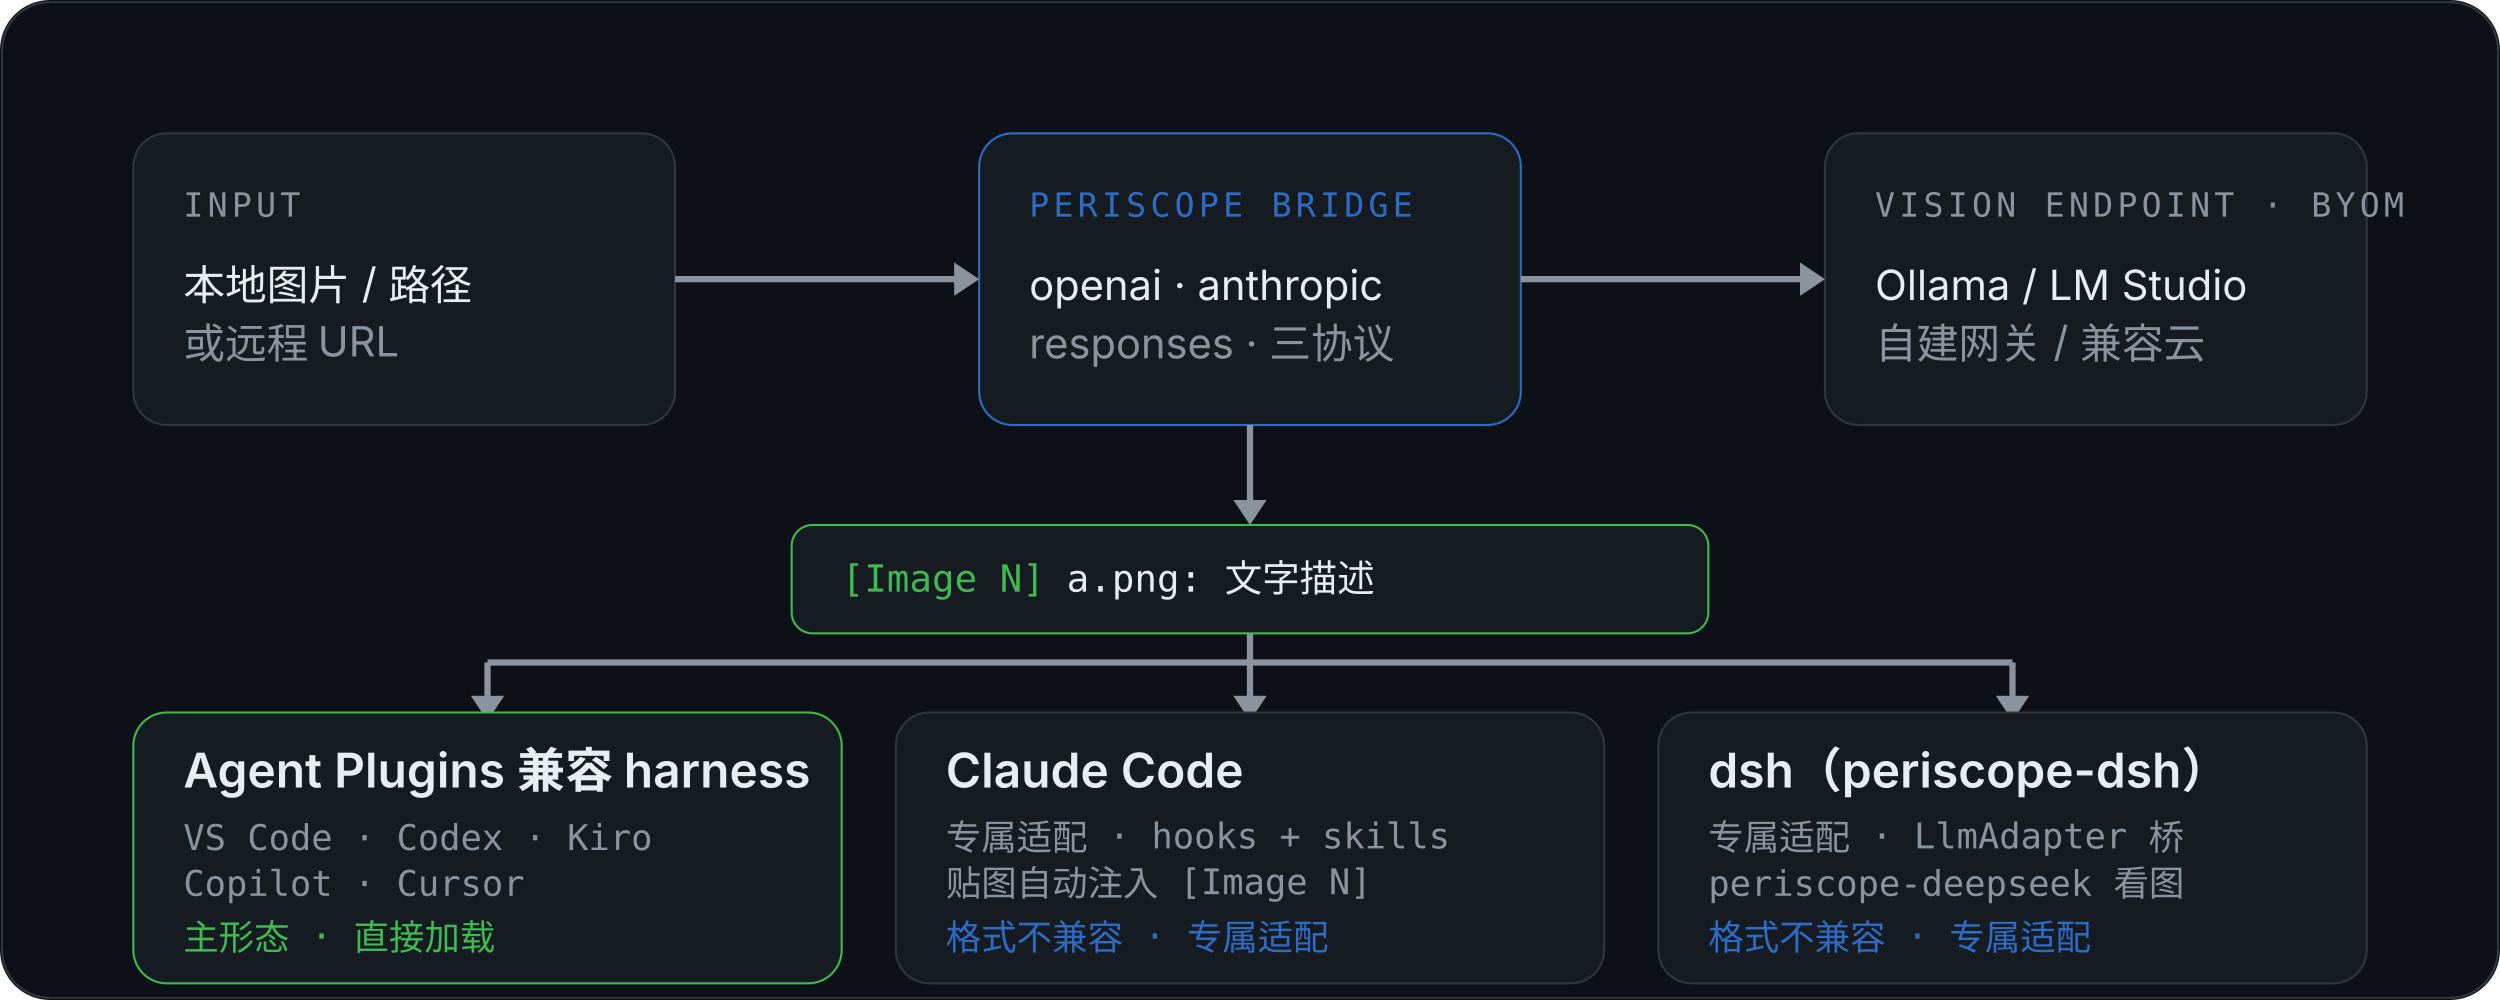
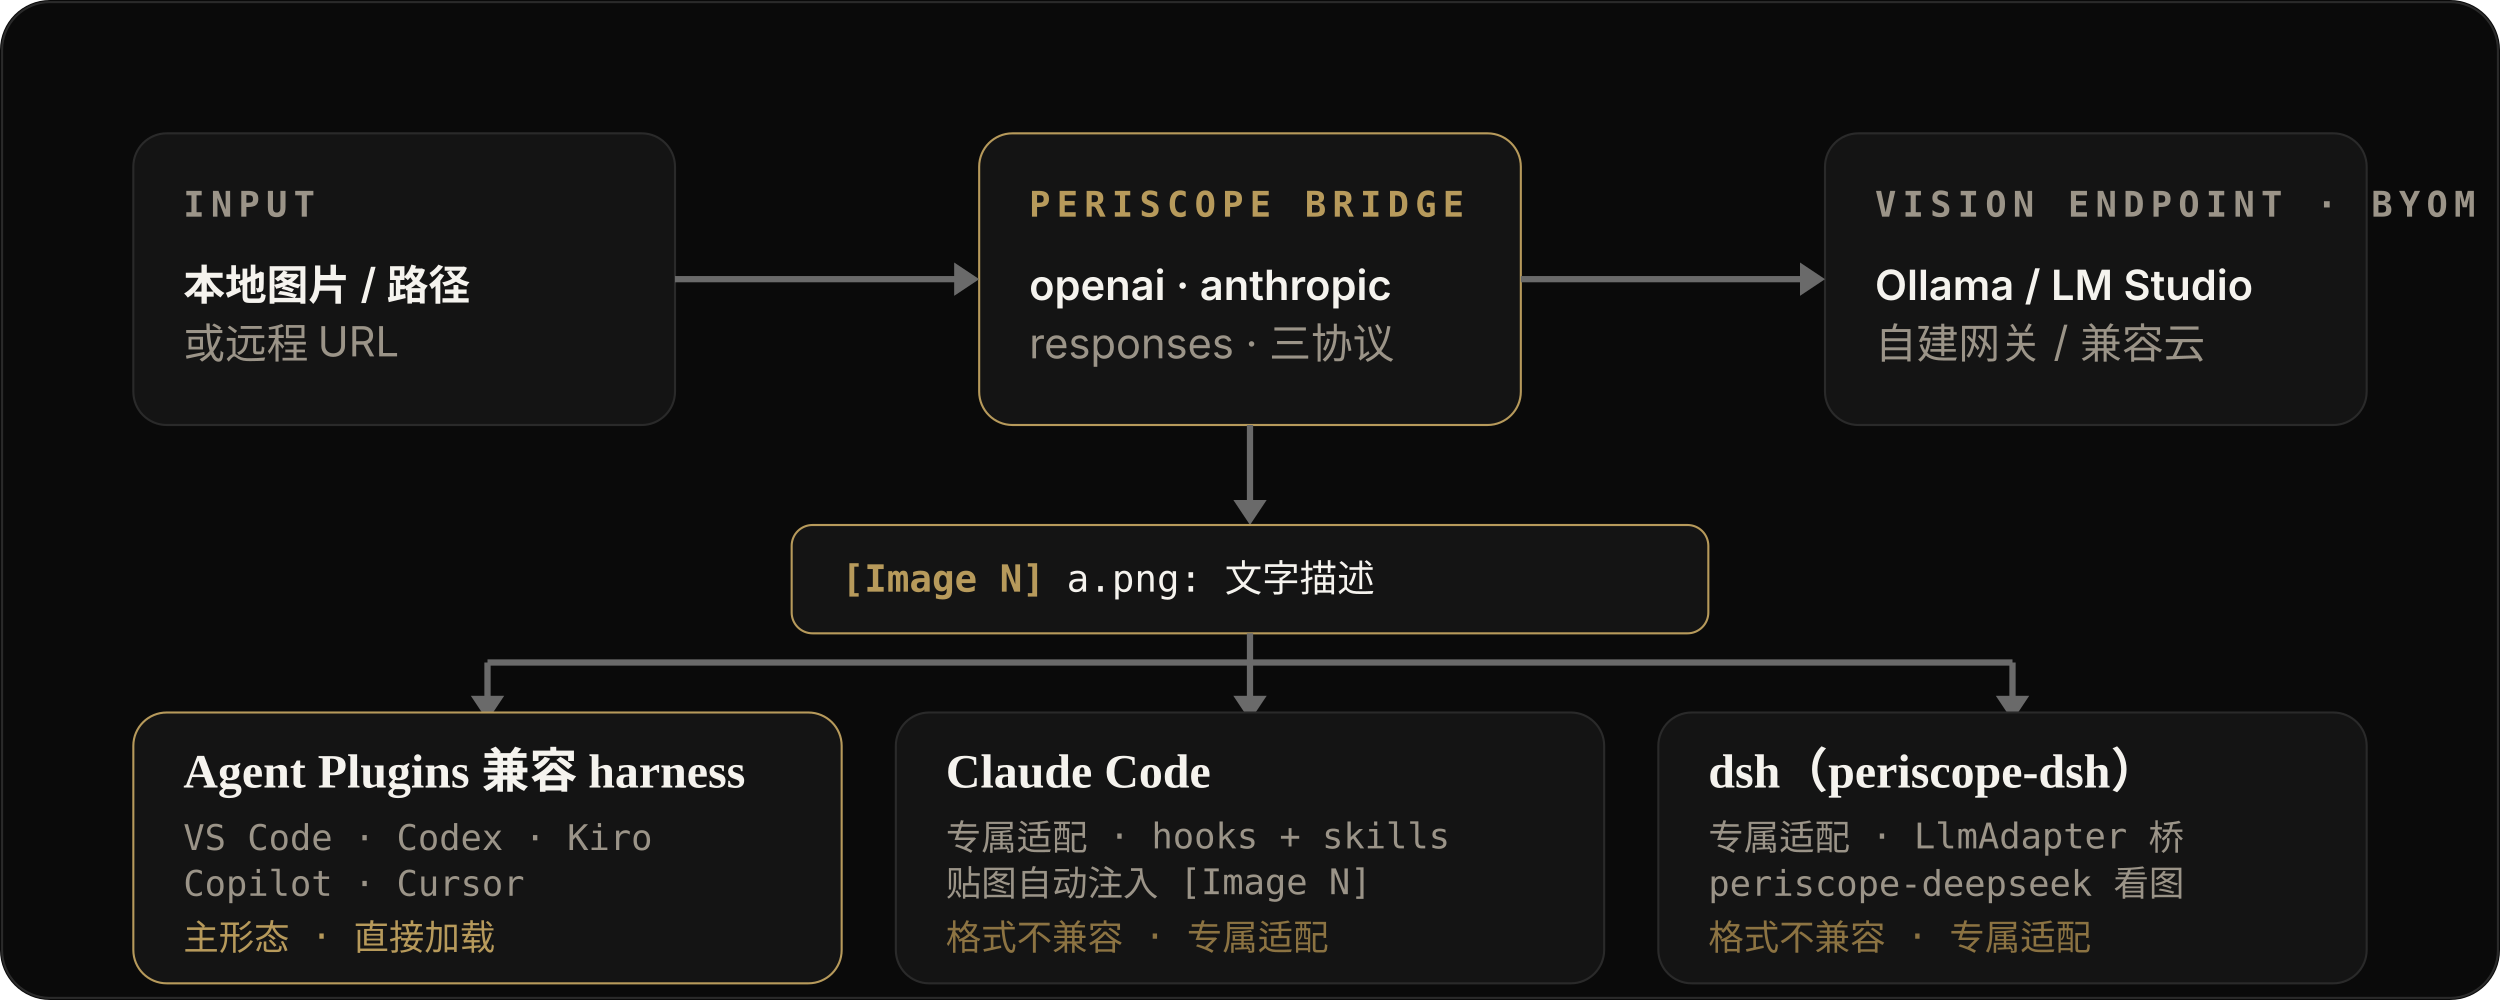
<svg xmlns="http://www.w3.org/2000/svg" width="1200" height="480" viewBox="0 0 1200 480" role="img" aria-labelledby="title desc">
-   <rect width="1200" height="480" rx="24" fill="#0d1117" />
-   <rect x="1" y="1" width="1198" height="478" rx="23" fill="none" stroke="#30363d" />
+   <rect width="1200" height="480" rx="24" fill="#0A0A0A" />
+   <rect x="1" y="1" width="1198" height="478" rx="23" fill="none" stroke="#2A2A2A" />
  <g>
-     <rect x="64" y="64" width="260" height="140" rx="16" fill="#161b22" stroke="#30363d" />
-     <text x="88" y="104" font-family="ui-monospace, SFMono-Regular, Menlo, monospace" font-size="16" letter-spacing="2" fill="#8b949e">INPUT</text>
-     <text x="88" y="144" font-family="-apple-system, BlinkMacSystemFont, Segoe UI, PingFang SC, sans-serif" font-size="20" fill="#e6edf3">本地图片 / 路径</text>
-     <text x="88" y="172" font-family="-apple-system, BlinkMacSystemFont, Segoe UI, PingFang SC, sans-serif" font-size="20" fill="#8b949e">或远程 URL</text>
-     <rect x="470" y="64" width="260" height="140" rx="16" fill="#161b22" stroke="#2e6cc4" />
-     <text x="494" y="104" font-family="ui-monospace, SFMono-Regular, Menlo, monospace" font-size="16" letter-spacing="2" fill="#2e6cc4">PERISCOPE BRIDGE</text>
-     <text x="494" y="144" font-family="-apple-system, BlinkMacSystemFont, Segoe UI, PingFang SC, sans-serif" font-size="20" fill="#e6edf3">openai · anthropic</text>
-     <text x="494" y="172" font-family="-apple-system, BlinkMacSystemFont, Segoe UI, PingFang SC, sans-serif" font-size="20" fill="#8b949e">responses · 三协议</text>
-     <rect x="876" y="64" width="260" height="140" rx="16" fill="#161b22" stroke="#30363d" />
-     <text x="900" y="104" font-family="ui-monospace, SFMono-Regular, Menlo, monospace" font-size="16" letter-spacing="2" fill="#8b949e">VISION ENDPOINT · BYOM</text>
-     <text x="900" y="144" font-family="-apple-system, BlinkMacSystemFont, Segoe UI, PingFang SC, sans-serif" font-size="20" fill="#e6edf3">Ollama / LM Studio</text>
-     <text x="900" y="172" font-family="-apple-system, BlinkMacSystemFont, Segoe UI, PingFang SC, sans-serif" font-size="20" fill="#8b949e">自建网关 / 兼容云</text>
+     <rect x="64" y="64" width="260" height="140" rx="16" fill="#141414" stroke="#2A2A2A" />
+     <text x="88" y="104" font-family="ui-monospace, SFMono-Regular, Menlo, monospace" font-size="17" font-weight="700" letter-spacing="3" fill="#9B9488">INPUT</text>
+     <text x="88" y="144" font-family="-apple-system, BlinkMacSystemFont, Segoe UI, PingFang SC, sans-serif" font-size="20" font-weight="600" fill="#F5F3EE">本地图片 / 路径</text>
+     <text x="88" y="172" font-family="-apple-system, BlinkMacSystemFont, Segoe UI, PingFang SC, sans-serif" font-size="20" font-weight="400" fill="#9B9488">或远程 URL</text>
+     <rect x="470" y="64" width="260" height="140" rx="16" fill="#141414" stroke="#B79A5B" />
+     <text x="494" y="104" font-family="ui-monospace, SFMono-Regular, Menlo, monospace" font-size="17" font-weight="700" letter-spacing="3" fill="#B79A5B">PERISCOPE BRIDGE</text>
+     <text x="494" y="144" font-family="-apple-system, BlinkMacSystemFont, Segoe UI, PingFang SC, sans-serif" font-size="20" font-weight="600" fill="#F5F3EE">openai · anthropic</text>
+     <text x="494" y="172" font-family="-apple-system, BlinkMacSystemFont, Segoe UI, PingFang SC, sans-serif" font-size="20" font-weight="400" fill="#9B9488">responses · 三协议</text>
+     <rect x="876" y="64" width="260" height="140" rx="16" fill="#141414" stroke="#2A2A2A" />
+     <text x="900" y="104" font-family="ui-monospace, SFMono-Regular, Menlo, monospace" font-size="17" font-weight="700" letter-spacing="3" fill="#9B9488">VISION ENDPOINT · BYOM</text>
+     <text x="900" y="144" font-family="-apple-system, BlinkMacSystemFont, Segoe UI, PingFang SC, sans-serif" font-size="20" font-weight="600" fill="#F5F3EE">Ollama / LM Studio</text>
+     <text x="900" y="172" font-family="-apple-system, BlinkMacSystemFont, Segoe UI, PingFang SC, sans-serif" font-size="20" font-weight="400" fill="#9B9488">自建网关 / 兼容云</text>
  </g>
  <g>
-     <path d="M 324 134 L 466 134" stroke="#8b949e" stroke-width="3" fill="none" />
-     <path d="M 458 126 L 470 134 L 458 142" fill="#8b949e" />
-     <path d="M 730 134 L 872 134" stroke="#8b949e" stroke-width="3" fill="none" />
-     <path d="M 864 126 L 876 134 L 864 142" fill="#8b949e" />
+     <path d="M 324 134 L 466 134" stroke="#6A6A6A" stroke-width="3" fill="none" />
+     <path d="M 458 126 L 470 134 L 458 142" fill="#6A6A6A" />
+     <path d="M 730 134 L 872 134" stroke="#6A6A6A" stroke-width="3" fill="none" />
+     <path d="M 864 126 L 876 134 L 864 142" fill="#6A6A6A" />
  </g>
  <g>
-     <path d="M 600 204 L 600 248" stroke="#8b949e" stroke-width="3" fill="none" />
-     <path d="M 592 240 L 600 252 L 608 240" fill="#8b949e" />
-     <rect x="380" y="252" width="440" height="52" rx="10" fill="#161b22" stroke="#3fb950" />
-     <text x="404" y="284" font-family="ui-monospace, SFMono-Regular, Menlo, monospace" font-size="18" fill="#3fb950">[Image N]</text>
-     <text x="512" y="284" font-family="ui-monospace, SFMono-Regular, Menlo, monospace" font-size="18" fill="#e6edf3">a.png: 文字描述</text>
+     <path d="M 600 204 L 600 248" stroke="#6A6A6A" stroke-width="3" fill="none" />
+     <path d="M 592 240 L 600 252 L 608 240" fill="#6A6A6A" />
+     <rect x="380" y="252" width="440" height="52" rx="10" fill="#141414" stroke="#B79A5B" />
+     <text x="404" y="284" font-family="ui-monospace, SFMono-Regular, Menlo, monospace" font-size="18" font-weight="700" fill="#B79A5B">[Image N]</text>
+     <text x="512" y="284" font-family="ui-monospace, SFMono-Regular, Menlo, monospace" font-size="18" fill="#F5F3EE">a.png: 文字描述</text>
  </g>
  <g>
-     <path d="M 600 304 L 600 318" stroke="#8b949e" stroke-width="3" fill="none" />
-     <path d="M 234 318 L 966 318" stroke="#8b949e" stroke-width="3" fill="none" />
-     <path d="M 234 318 L 234 342" stroke="#8b949e" stroke-width="3" fill="none" />
-     <path d="M 600 318 L 600 342" stroke="#8b949e" stroke-width="3" fill="none" />
-     <path d="M 966 318 L 966 342" stroke="#8b949e" stroke-width="3" fill="none" />
-     <path d="M 226 334 L 234 346 L 242 334" fill="#8b949e" />
-     <path d="M 592 334 L 600 346 L 608 334" fill="#8b949e" />
-     <path d="M 958 334 L 966 346 L 974 334" fill="#8b949e" />
+     <path d="M 600 304 L 600 318" stroke="#6A6A6A" stroke-width="3" fill="none" />
+     <path d="M 234 318 L 966 318" stroke="#6A6A6A" stroke-width="3" fill="none" />
+     <path d="M 234 318 L 234 342" stroke="#6A6A6A" stroke-width="3" fill="none" />
+     <path d="M 600 318 L 600 342" stroke="#6A6A6A" stroke-width="3" fill="none" />
+     <path d="M 966 318 L 966 342" stroke="#6A6A6A" stroke-width="3" fill="none" />
+     <path d="M 226 334 L 234 346 L 242 334" fill="#6A6A6A" />
+     <path d="M 592 334 L 600 346 L 608 334" fill="#6A6A6A" />
+     <path d="M 958 334 L 966 346 L 974 334" fill="#6A6A6A" />
  </g>
  <g>
-     <rect x="64" y="342" width="340" height="130" rx="16" fill="#161b22" stroke="#3fb950" />
-     <text x="88" y="378" font-family="-apple-system, BlinkMacSystemFont, Segoe UI, PingFang SC, sans-serif" font-size="23" font-weight="600" fill="#e6edf3">Agent Plugins 兼容 harness</text>
-     <text x="88" y="408" font-family="ui-monospace, SFMono-Regular, Menlo, monospace" font-size="17" fill="#8b949e">VS Code · Codex · Kiro</text>
-     <text x="88" y="430" font-family="ui-monospace, SFMono-Regular, Menlo, monospace" font-size="17" fill="#8b949e">Copilot · Cursor</text>
-     <text x="88" y="456" font-family="ui-monospace, SFMono-Regular, Menlo, monospace" font-size="17" fill="#3fb950">主形态 · 直接加载</text>
-     <rect x="430" y="342" width="340" height="130" rx="16" fill="#161b22" stroke="#30363d" />
-     <text x="454" y="378" font-family="-apple-system, BlinkMacSystemFont, Segoe UI, PingFang SC, sans-serif" font-size="23" font-weight="600" fill="#e6edf3">Claude Code</text>
-     <text x="454" y="408" font-family="ui-monospace, SFMono-Regular, Menlo, monospace" font-size="17" fill="#8b949e">专属适配 · hooks + skills</text>
-     <text x="454" y="430" font-family="ui-monospace, SFMono-Regular, Menlo, monospace" font-size="17" fill="#8b949e">贴图自动注入 [Image N]</text>
-     <text x="454" y="456" font-family="ui-monospace, SFMono-Regular, Menlo, monospace" font-size="17" fill="#2e6cc4">格式不兼容 · 专属适配</text>
-     <rect x="796" y="342" width="340" height="130" rx="16" fill="#161b22" stroke="#30363d" />
-     <text x="820" y="378" font-family="-apple-system, BlinkMacSystemFont, Segoe UI, PingFang SC, sans-serif" font-size="23" font-weight="600" fill="#e6edf3">dsh（periscope-dsh）</text>
-     <text x="820" y="408" font-family="ui-monospace, SFMono-Regular, Menlo, monospace" font-size="17" fill="#8b949e">专属适配 · LlmAdapter 桥</text>
-     <text x="820" y="430" font-family="ui-monospace, SFMono-Regular, Menlo, monospace" font-size="17" fill="#8b949e">periscope-deepseek 看图</text>
-     <text x="820" y="456" font-family="ui-monospace, SFMono-Regular, Menlo, monospace" font-size="17" fill="#2e6cc4">格式不兼容 · 专属适配</text>
+     <rect x="64" y="342" width="340" height="130" rx="16" fill="#141414" stroke="#B79A5B" />
+     <text x="88" y="378" font-family="Georgia, 'Times New Roman', 'PingFang SC', sans-serif" font-size="23" font-weight="600" fill="#F5F3EE">Agent Plugins 兼容 harness</text>
+     <text x="88" y="408" font-family="ui-monospace, SFMono-Regular, Menlo, monospace" font-size="17" fill="#9B9488">VS Code · Codex · Kiro</text>
+     <text x="88" y="430" font-family="ui-monospace, SFMono-Regular, Menlo, monospace" font-size="17" fill="#9B9488">Copilot · Cursor</text>
+     <text x="88" y="456" font-family="ui-monospace, SFMono-Regular, Menlo, monospace" font-size="17" fill="#B79A5B">主形态 · 直接加载</text>
+     <rect x="430" y="342" width="340" height="130" rx="16" fill="#141414" stroke="#2A2A2A" />
+     <text x="454" y="378" font-family="Georgia, 'Times New Roman', 'PingFang SC', sans-serif" font-size="23" font-weight="600" fill="#F5F3EE">Claude Code</text>
+     <text x="454" y="408" font-family="ui-monospace, SFMono-Regular, Menlo, monospace" font-size="17" fill="#9B9488">专属适配 · hooks + skills</text>
+     <text x="454" y="430" font-family="ui-monospace, SFMono-Regular, Menlo, monospace" font-size="17" fill="#9B9488">贴图自动注入 [Image N]</text>
+     <text x="454" y="456" font-family="ui-monospace, SFMono-Regular, Menlo, monospace" font-size="17" fill="#8C7342">格式不兼容 · 专属适配</text>
+     <rect x="796" y="342" width="340" height="130" rx="16" fill="#141414" stroke="#2A2A2A" />
+     <text x="820" y="378" font-family="Georgia, 'Times New Roman', 'PingFang SC', sans-serif" font-size="23" font-weight="600" fill="#F5F3EE">dsh（periscope-dsh）</text>
+     <text x="820" y="408" font-family="ui-monospace, SFMono-Regular, Menlo, monospace" font-size="17" fill="#9B9488">专属适配 · LlmAdapter 桥</text>
+     <text x="820" y="430" font-family="ui-monospace, SFMono-Regular, Menlo, monospace" font-size="17" fill="#9B9488">periscope-deepseek 看图</text>
+     <text x="820" y="456" font-family="ui-monospace, SFMono-Regular, Menlo, monospace" font-size="17" fill="#8C7342">格式不兼容 · 专属适配</text>
  </g>
</svg>
